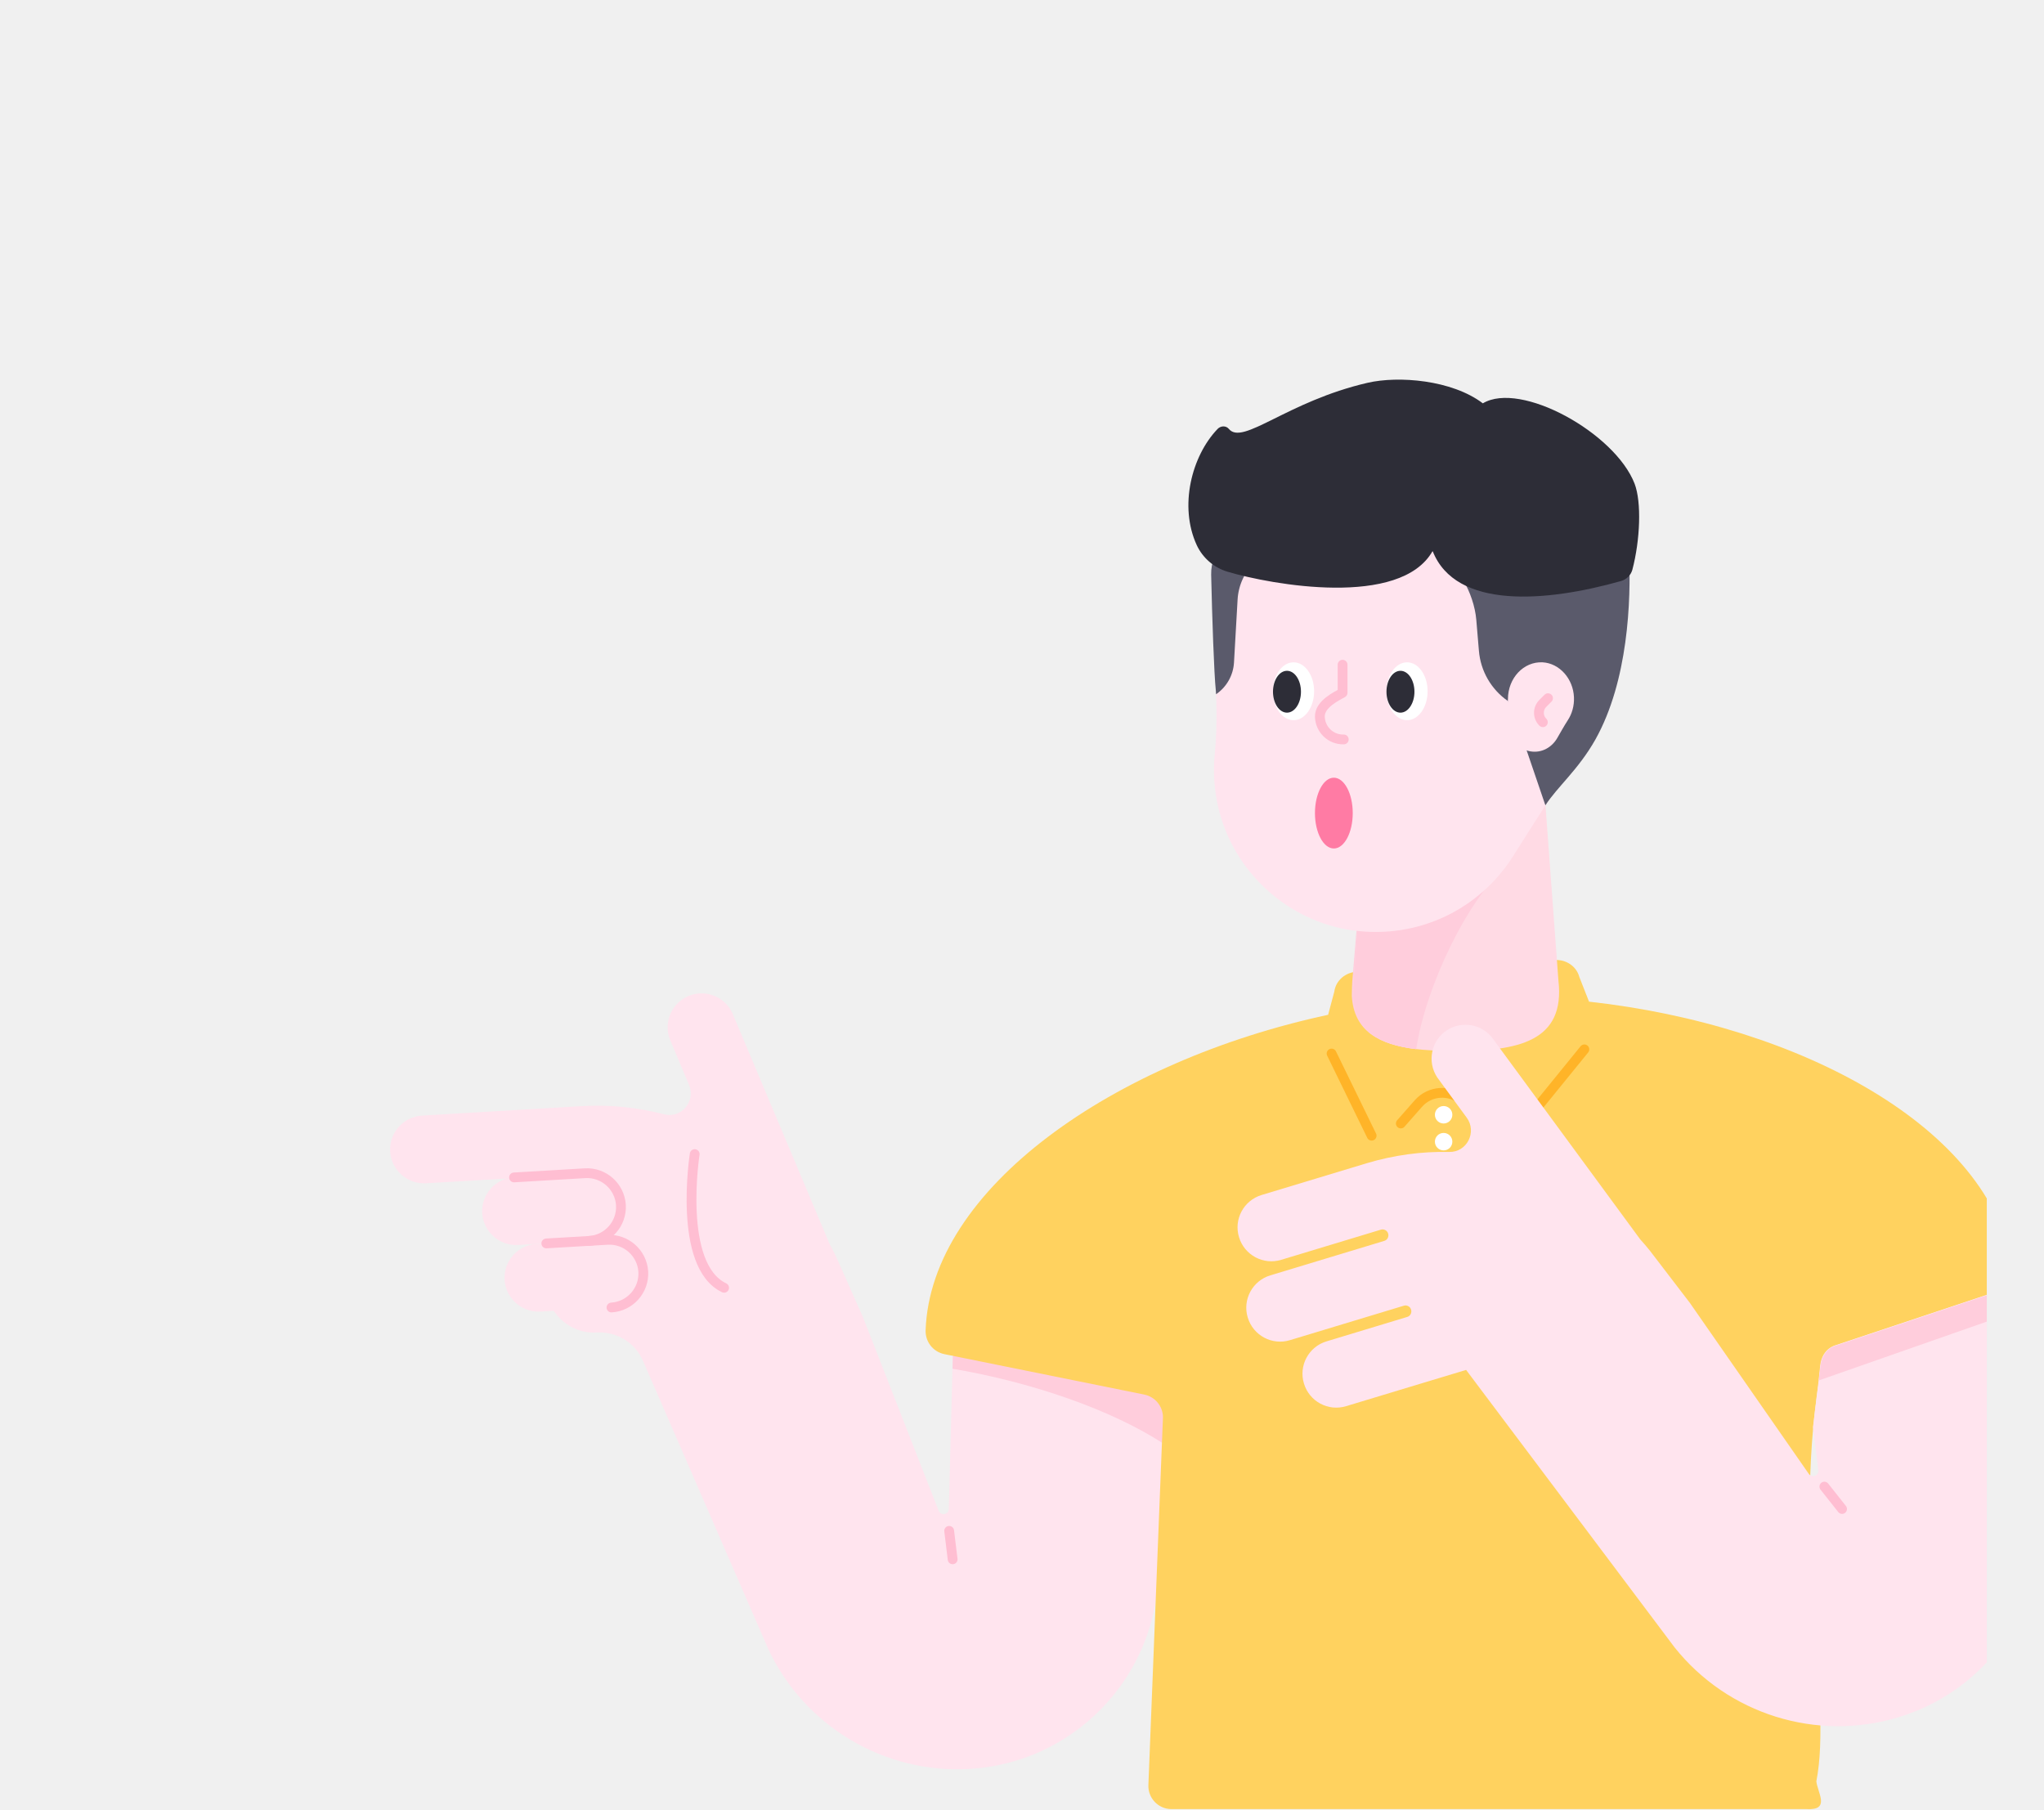
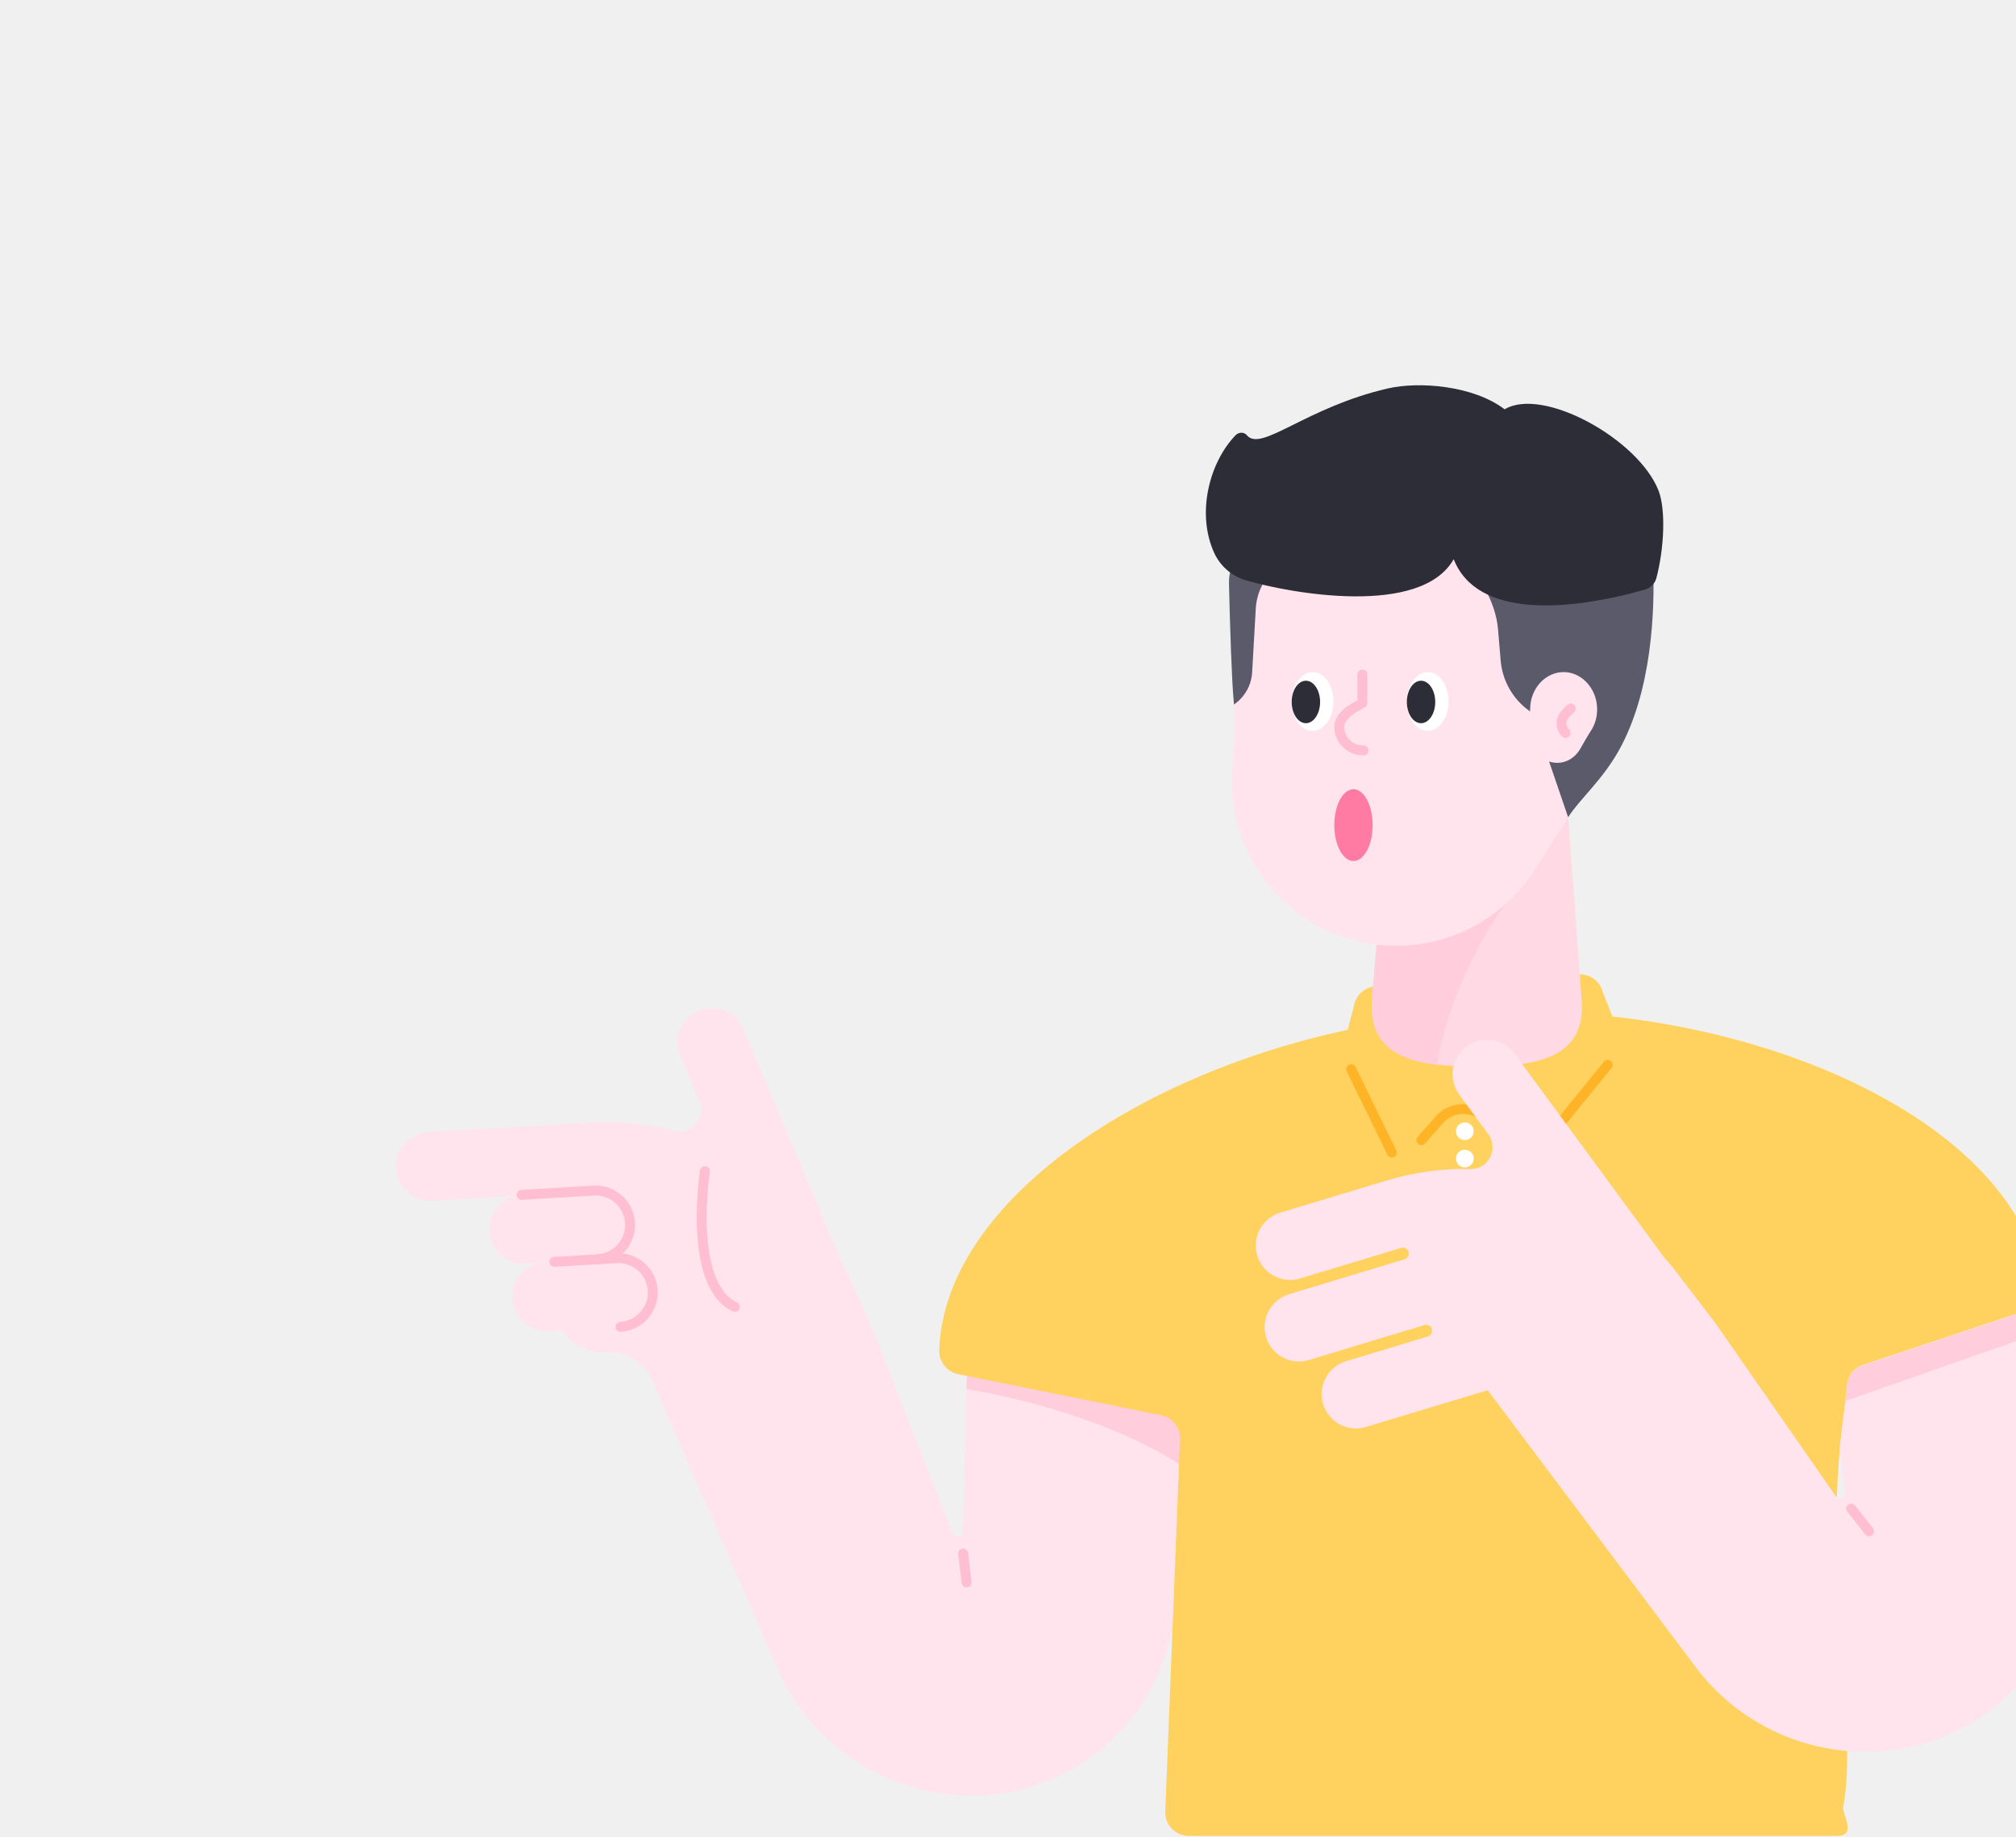
- <svg xmlns="http://www.w3.org/2000/svg" width="393" height="348" viewBox="0 0 393 348" fill="none">
+ <svg xmlns="http://www.w3.org/2000/svg" width="382" height="348" viewBox="0 0 382 348" fill="none">
  <mask id="mask0" mask-type="alpha" maskUnits="userSpaceOnUse" x="0" y="0" width="382" height="348">
-     <path d="M382 324C382 337.255 371.255 348 358 348L24 348C10.745 348 2.95782e-05 337.255 2.84194e-05 324L2.19259e-06 24C1.03382e-06 10.745 10.745 1.93855e-06 24 7.79773e-07L358 -2.84194e-05C371.255 -2.95782e-05 382 10.745 382 24L382 324Z" fill="#FFB428" />
+     <path d="M382 324C382 337.255 371.255 348 358 348L24 348C10.745 348 2.95782e-05 337.255 2.84194e-05 324L2.19259e-06 24C1.03382e-06 10.745 10.745 1.93855e-06 24 7.79773e-07L358 -2.84194e-05C371.255 -2.95782e-05 382 10.745 382 24L382 324Z" fill="#3C6EE6" />
  </mask>
  <g mask="url(#mask0)">
    <path d="M106.647 226.08L81.908 227.529C78.322 227.736 75.241 225 75.011 221.413C74.804 217.827 77.54 214.746 81.127 214.516L111.774 212.699C117.223 212.378 122.557 212.929 127.661 214.263C130.972 215.137 133.8 211.78 132.49 208.63L128.765 199.778C127.523 196.399 129.271 192.651 132.651 191.409C136.03 190.168 139.778 191.915 141.02 195.295L159.482 239.14C159.941 239.99 160.378 240.841 160.792 241.715L165.896 253.21L180.496 290.548C180.932 291.537 182.404 291.238 182.427 290.158L183.439 251.417L224.271 254.544L222.685 302.941C222.041 322.828 206.315 338.968 186.451 340.141C170.012 341.107 154.653 331.956 147.687 317.035L123.638 261.694C122.12 258.177 118.557 255.992 114.717 256.222C111.728 256.406 108.855 255.096 106.992 252.751L102.854 247.463L110.418 241.83L106.647 226.08Z" fill="#FFE4EE" />
    <path d="M113.27 238.588L99.612 239.393C96.026 239.6 92.945 236.864 92.715 233.277C92.508 229.69 95.244 226.609 98.831 226.379L112.488 225.575C116.074 225.368 119.155 228.104 119.385 231.69C119.592 235.3 116.856 238.381 113.27 238.588Z" fill="#FFE4EE" />
    <path d="M117.568 251.394L103.911 252.199C100.325 252.406 97.244 249.67 97.014 246.083C96.807 242.497 99.543 239.416 103.13 239.186L116.787 238.381C120.373 238.174 123.454 240.91 123.684 244.497C123.914 248.107 121.155 251.187 117.568 251.394Z" fill="#FFE4EE" />
    <path d="M98.83 226.403L112.487 225.598C116.074 225.391 119.154 228.127 119.384 231.714C119.591 235.301 116.855 238.381 113.269 238.611" stroke="#FFBED2" stroke-width="1.883" stroke-miterlimit="10" stroke-linecap="round" stroke-linejoin="round" />
    <path d="M105.038 239.094L116.787 238.404C120.373 238.197 123.454 240.933 123.684 244.52C123.891 248.107 121.155 251.188 117.568 251.417" stroke="#FFBED2" stroke-width="1.883" stroke-miterlimit="10" stroke-linecap="round" stroke-linejoin="round" />
    <path d="M133.57 221.919C133.57 221.919 130.213 243.347 139.226 247.624" stroke="#FFBED2" stroke-width="1.883" stroke-miterlimit="10" stroke-linecap="round" stroke-linejoin="round" />
    <path d="M183.462 251.463L224.294 254.59L223.536 277.489C213.695 271.121 198.567 265.81 183.14 263.189L183.462 251.463Z" fill="#FFCDDC" />
    <path d="M182.496 294.365L183.163 299.837" stroke="#FFBED2" stroke-width="1.883" stroke-miterlimit="10" stroke-linecap="round" stroke-linejoin="round" />
    <path d="M223.605 272.455C223.559 270.363 222.065 268.569 219.996 268.156L181.577 260.384C179.416 259.948 177.898 258.016 177.967 255.809C178.933 228.518 214.11 203.986 255.356 195.135L256.552 190.651C256.828 188.582 258.644 186.973 260.851 186.858L298.948 184.605C301.155 184.467 303.133 185.846 303.661 187.869L305.524 192.606C346.472 197.135 382.775 217.069 386.844 243.486C387.166 245.647 385.879 247.739 383.81 248.429L353.116 258.66C351.438 259.212 350.288 260.683 350.081 262.385L349.736 265.466C344.655 297.929 352.38 326.416 349.23 342.533C349.483 344.763 351.943 348.12 347.414 347.867H225.238C222.732 347.867 220.708 345.775 220.8 343.269L223.605 272.455Z" fill="#FFD25F" />
    <path d="M277.566 216.034C278.493 216.034 279.244 215.282 279.244 214.355C279.244 213.428 278.493 212.677 277.566 212.677C276.639 212.677 275.888 213.428 275.888 214.355C275.888 215.282 276.639 216.034 277.566 216.034Z" fill="white" />
    <path d="M277.566 221.206C278.493 221.206 279.244 220.455 279.244 219.528C279.244 218.601 278.493 217.849 277.566 217.849C276.639 217.849 275.888 218.601 275.888 219.528C275.888 220.455 276.639 221.206 277.566 221.206Z" fill="white" />
    <path d="M256.023 202.583L263.726 218.379" stroke="#FFB428" stroke-width="1.883" stroke-miterlimit="10" stroke-linecap="round" stroke-linejoin="round" />
    <path d="M269.335 216.033L272.715 212.194C274.922 209.688 278.739 209.435 281.268 211.642L288.694 218.172C289.521 218.907 290.786 218.815 291.476 217.965L304.627 201.779" stroke="#FFB428" stroke-width="1.883" stroke-miterlimit="10" stroke-linecap="round" stroke-linejoin="round" />
    <path d="M289.131 169.476C282.74 174.534 274.118 189.088 272.232 201.733C265.243 200.882 260.3 198.33 259.909 191.502C259.932 190.214 259.955 189.179 260.001 188.605C260.001 188.536 260.024 188.444 260.024 188.375L261.519 170.464L289.131 169.476Z" fill="#FFCDDC" />
    <path d="M296.603 147.473H263.242L260.231 188.536C258.851 200.307 268.071 202.101 279.934 202.101C291.798 202.101 300.994 200.307 299.638 188.536L296.603 147.473Z" fill="#FFDAE4" />
    <path d="M288.993 167.384C282.693 172.396 274.164 189.225 272.301 201.733C265.381 200.882 260.507 198.376 260.139 191.64C260.162 190.375 260.185 189.34 260.231 188.789C260.231 188.72 260.231 188.651 260.254 188.559L261.725 168.372L288.993 167.384Z" fill="#FFCDDC" />
    <path d="M233.422 124.067C233.422 102.271 251.631 84.706 273.657 85.787C293.199 86.729 309.201 102.823 310.052 122.389C310.443 131.379 307.73 139.679 302.902 146.392C298.625 152.324 294.786 158.554 290.854 164.739C284.577 174.625 272.898 180.718 259.954 178.879C247.446 177.086 237.123 167.567 234.249 155.29C233.422 151.749 233.238 148.3 233.56 145.013C234.18 138.805 233.835 132.551 233.468 126.297C233.445 125.539 233.422 124.803 233.422 124.067Z" fill="#FFE4EE" />
    <path d="M270.531 138.483C272.715 138.483 274.485 135.992 274.485 132.919C274.485 129.846 272.715 127.355 270.531 127.355C268.347 127.355 266.576 129.846 266.576 132.919C266.576 135.992 268.347 138.483 270.531 138.483Z" fill="white" />
    <path d="M269.266 137.034C270.752 137.034 271.956 135.233 271.956 133.011C271.956 130.788 270.752 128.987 269.266 128.987C267.781 128.987 266.576 130.788 266.576 133.011C266.576 135.233 267.781 137.034 269.266 137.034Z" fill="#2D2D37" />
    <path d="M248.711 138.483C250.895 138.483 252.666 135.992 252.666 132.919C252.666 129.846 250.895 127.355 248.711 127.355C246.527 127.355 244.757 129.846 244.757 132.919C244.757 135.992 246.527 138.483 248.711 138.483Z" fill="white" />
    <path d="M247.447 137.034C248.933 137.034 250.137 135.233 250.137 133.011C250.137 130.788 248.933 128.987 247.447 128.987C245.961 128.987 244.757 130.788 244.757 133.011C244.757 135.233 245.961 137.034 247.447 137.034Z" fill="#2D2D37" />
    <path d="M241.378 101.812C236.595 101.812 232.756 105.743 232.871 110.526C233.055 118.687 233.422 129.539 233.767 132.781C233.79 133.057 233.813 133.31 233.813 133.494C235.859 132.091 237.124 129.838 237.262 127.378L237.952 115.285C238.113 112.503 239.331 109.882 241.354 107.996V101.812H241.378Z" fill="#5A5A6B" />
    <path d="M256.46 163.153C258.466 163.153 260.092 160.106 260.092 156.347C260.092 152.589 258.466 149.542 256.46 149.542C254.453 149.542 252.827 152.589 252.827 156.347C252.827 160.106 254.453 163.153 256.46 163.153Z" fill="#FF7BA4" />
    <path d="M258.368 142.185C255.885 142.254 253.839 140.299 253.77 137.816C253.701 135.333 257.172 133.793 258.138 133.218V127.815" stroke="#FFBED2" stroke-width="1.883" stroke-miterlimit="10" stroke-linecap="round" stroke-linejoin="round" />
    <path d="M301.155 88.546C300.903 88.546 250.965 94.018 250.965 94.018C250.965 94.018 250.022 107.974 253.77 107.974C257.518 107.997 266.898 107.031 270.508 107.031L275.428 105.974C280.118 107.79 283.406 114.136 283.843 119.148L284.349 125.126C284.67 129.034 286.717 132.575 289.935 134.805L293.361 143.795L297.132 154.853C299.408 151.313 303.455 148.025 306.742 142.208C313.042 130.965 313.617 115.538 313.226 106.548" fill="#5A5A6B" />
    <path d="M314.283 93.006C310.49 83.212 292.349 73.211 285.107 77.556C279.129 73.027 268.875 72.245 262.966 73.602C247.424 77.188 238.963 85.741 236.273 82.476C235.722 81.809 234.71 81.856 234.112 82.476C229.1 87.695 226.663 97.352 230.089 104.801C231.238 107.284 233.399 109.146 235.997 109.928C244.481 112.457 269.266 116.917 275.451 105.95C279.865 117.239 297.316 115.791 311.685 111.721C312.72 111.422 313.547 110.618 313.846 109.583C315.364 103.835 315.64 96.547 314.283 93.006Z" fill="#2D2D37" />
    <path d="M289.935 134.414C289.935 130.391 292.947 127.172 296.603 127.356C299.844 127.54 302.488 130.505 302.626 134.092C302.695 135.748 302.235 137.288 301.431 138.506C300.718 139.61 300.097 140.737 299.431 141.886C298.396 143.703 296.442 144.829 294.303 144.484C292.234 144.162 290.51 142.392 290.05 140.139C289.912 139.495 289.889 138.851 289.935 138.254C290.027 137.104 289.981 135.954 289.912 134.805C289.935 134.667 289.935 134.552 289.935 134.414Z" fill="#FFE4EE" />
    <path d="M297.637 134.253L296.648 135.242C295.637 136.253 295.637 137.886 296.648 138.874" stroke="#FFBED2" stroke-width="1.883" stroke-miterlimit="10" stroke-linecap="round" stroke-linejoin="round" />
    <path d="M348.587 274.387L349.598 282.618C349.828 283.675 348.472 284.296 347.805 283.445L324.905 250.521L317.249 240.52C316.652 239.761 316.008 239.026 315.364 238.313L287.2 199.963C285.222 196.974 281.176 196.147 278.164 198.124C275.175 200.101 274.347 204.148 276.325 207.16L282.003 214.908C284.027 217.667 282.05 221.598 278.624 221.506C273.359 221.391 268.025 222.104 262.805 223.667L242.573 229.783C239.124 230.818 237.17 234.473 238.228 237.899C239.262 241.348 242.918 243.302 246.344 242.245L265.496 236.451C266.093 236.267 266.737 236.612 266.898 237.209C267.082 237.807 266.737 238.451 266.139 238.612L244.252 245.233C240.803 246.268 238.849 249.924 239.906 253.349C240.941 256.798 244.596 258.752 248.022 257.695L269.91 251.073C270.508 250.889 271.151 251.234 271.312 251.832C271.496 252.43 271.151 253.074 270.554 253.234L255.058 257.925C251.609 258.959 249.654 262.615 250.712 266.041C251.747 269.489 255.379 271.444 258.828 270.386L275.405 265.374L281.888 263.42L321.963 316.76C332.217 329.635 349.276 334.969 365.026 330.21C384.085 324.439 395.604 305.103 391.627 285.606L383.718 248.406L353.024 258.637C353.024 258.637 350.357 259.166 349.966 262.592C349.644 266.087 348.587 274.387 348.587 274.387Z" fill="#FFE4EE" />
    <path d="M350.771 285.859L354.174 290.159" stroke="#FFBED2" stroke-width="1.883" stroke-miterlimit="10" stroke-linecap="round" stroke-linejoin="round" />
    <path d="M383.81 248.474L353.093 258.705C353.093 258.705 350.426 259.234 350.035 262.66C349.943 263.396 349.828 264.384 349.69 265.442L384.821 253.141L383.81 248.474Z" fill="#FFCDDC" />
  </g>
</svg>
